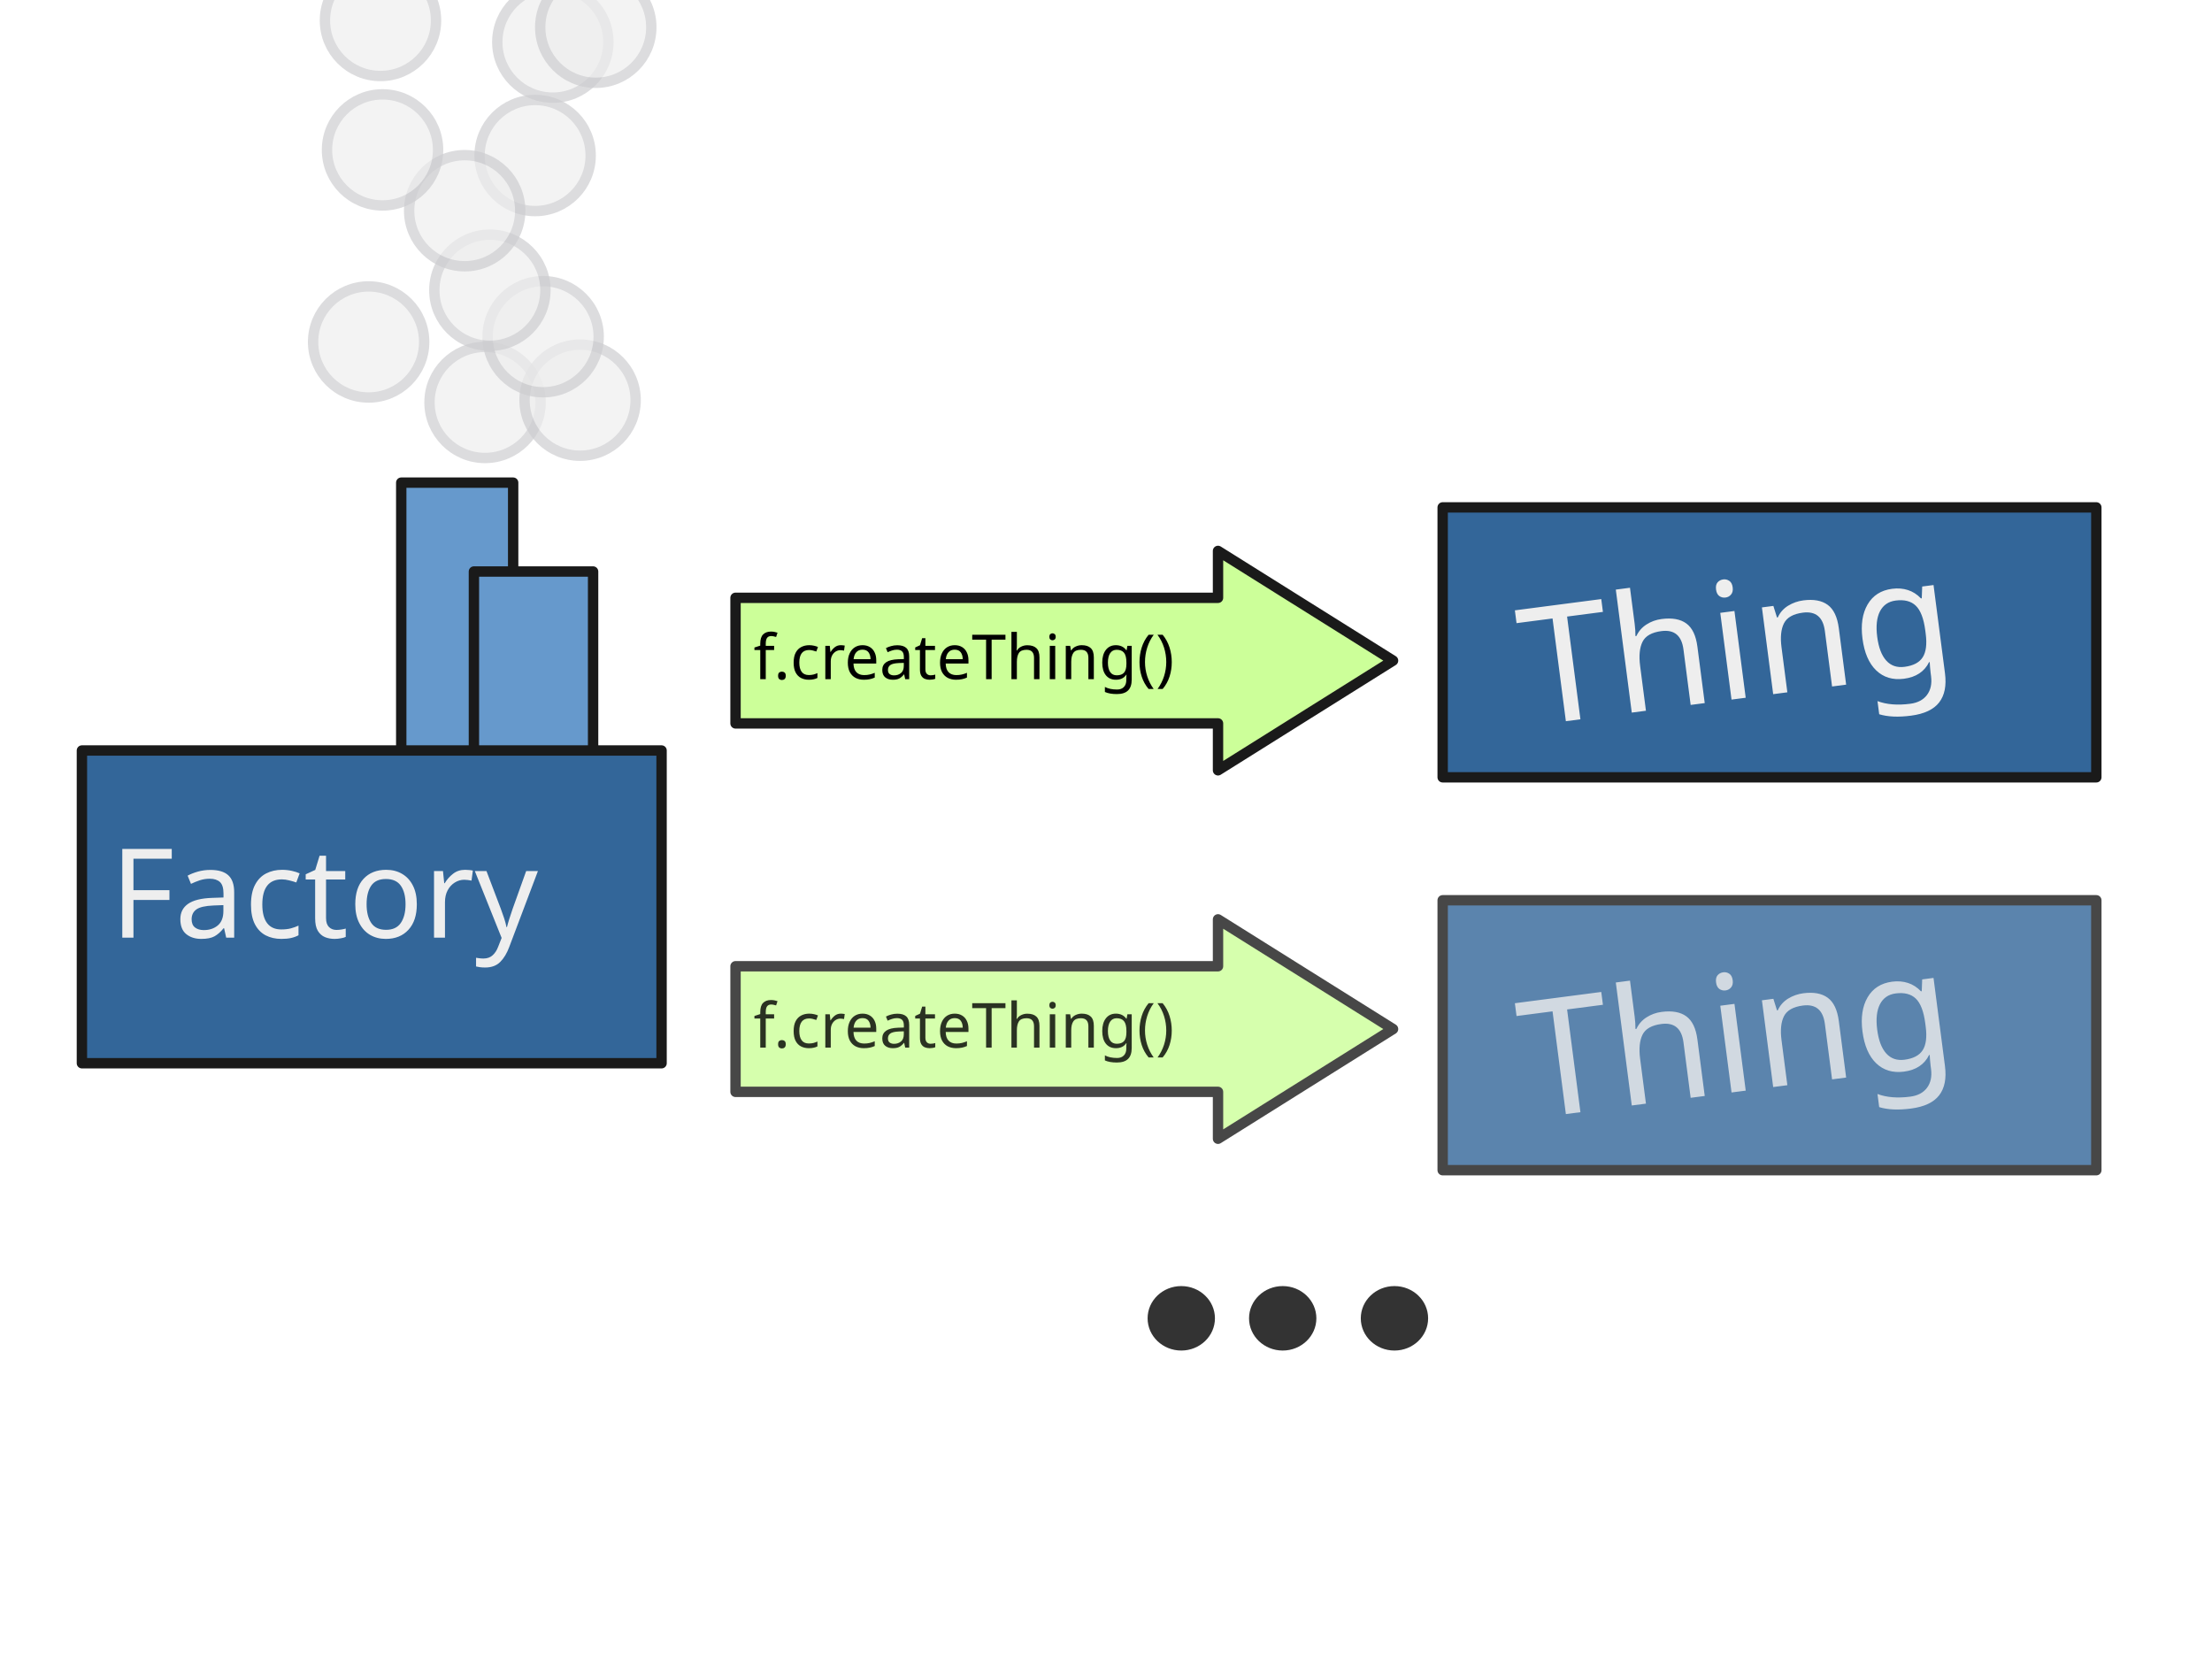
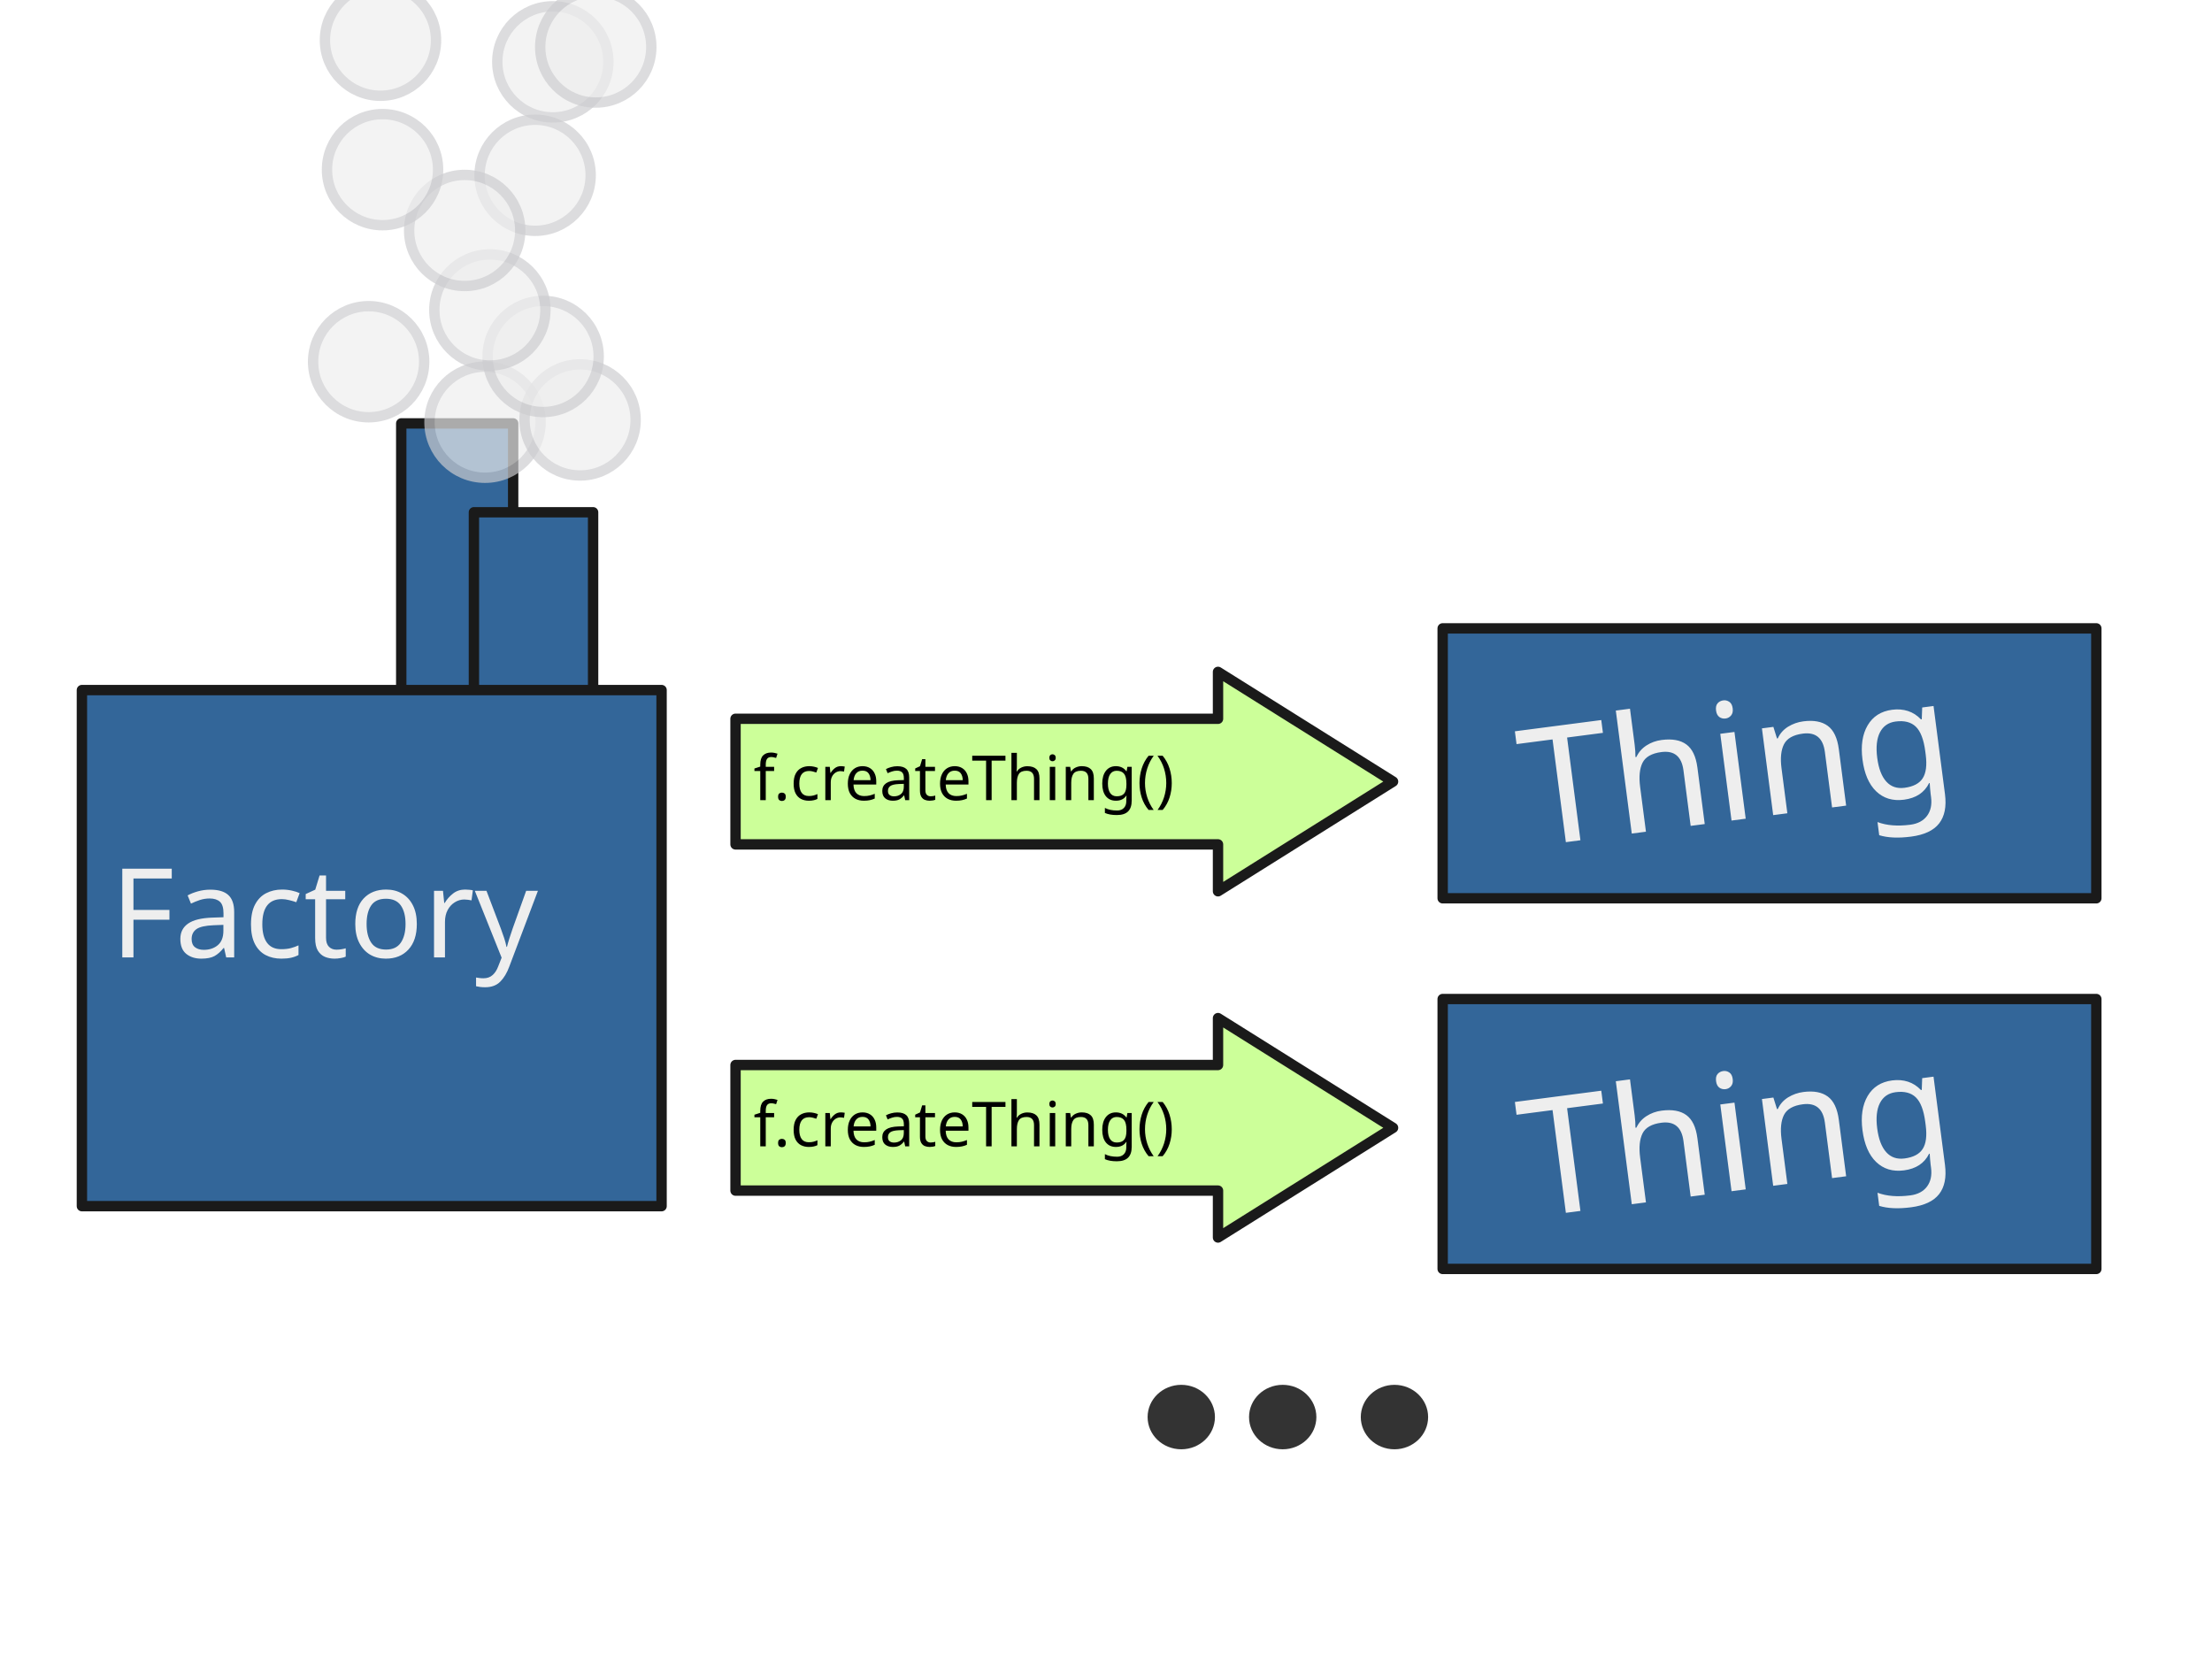
<svg xmlns="http://www.w3.org/2000/svg" width="640" height="480" id="svg2" version="1.1">
  <defs id="defs4" />
  <g id="layer1" transform="translate(0,-572.3622)">
-     <rect y="712.006" x="116.091" height="91.473" width="32.381" id="rect3015" style="fill:#6699cc;fill-opacity:1;stroke:#1a1a1a;stroke-width:3;stroke-linecap:round;stroke-linejoin:round;stroke-miterlimit:4;stroke-opacity:1;stroke-dasharray:none" />
-     <rect style="fill:#6699cc;fill-opacity:1;stroke:#1a1a1a;stroke-width:3;stroke-linecap:round;stroke-linejoin:round;stroke-miterlimit:4;stroke-opacity:1;stroke-dasharray:none" id="rect3013" width="34.484" height="69.132" x="137.118" y="737.719" />
-     <rect style="fill:#336699;fill-opacity:1;stroke:#1a1a1a;stroke-width:3;stroke-linecap:round;stroke-linejoin:round;stroke-miterlimit:4;stroke-opacity:1;stroke-dasharray:none" id="rect2991" width="167.713" height="90.484" x="23.699" y="789.505" />
-     <path style="fill:#ccff99;fill-opacity:1;stroke:#1a1a1a;stroke-width:3;stroke-linecap:round;stroke-linejoin:round;stroke-miterlimit:4;stroke-opacity:1;stroke-dasharray:none" d="m 352.409,731.759 0,13.567 -139.597,0 0,36.343 139.597,0 0,13.567 50.645,-31.739 -50.645,-31.739 z" id="rect3003" />
-     <text xml:space="preserve" style="font-size:35.921px;font-style:normal;font-variant:normal;font-weight:normal;font-stretch:normal;line-height:125%;letter-spacing:0px;word-spacing:0px;fill:#eeeeee;fill-opacity:1;stroke:none;font-family:Droid Sans Mono;-inkscape-font-specification:Droid Sans Mono" x="31.941" y="842.656" id="text3009" transform="scale(0.9988142,1.001187)">
-       <tspan id="tspan3011" x="31.941" y="842.656">Factory</tspan>
+     <rect y="694.863" x="116.091" height="91.473" width="32.381" id="rect3015" style="fill:#336699;fill-opacity:1;stroke:#1a1a1a;stroke-width:3;stroke-linecap:round;stroke-linejoin:round;stroke-miterlimit:4;stroke-opacity:1;stroke-dasharray:none" />
+     <rect style="fill:#336699;fill-opacity:1;stroke:#1a1a1a;stroke-width:3;stroke-linecap:round;stroke-linejoin:round;stroke-miterlimit:4;stroke-opacity:1;stroke-dasharray:none" id="rect3013" width="34.484" height="69.132" x="137.118" y="720.577" />
+     <rect style="fill:#336699;fill-opacity:1;stroke:#1a1a1a;stroke-width:3;stroke-linecap:round;stroke-linejoin:round;stroke-miterlimit:4;stroke-opacity:1;stroke-dasharray:none" id="rect2991" width="167.713" height="149.323" x="23.699" y="772.019" />
+     <path style="fill:#ccff99;fill-opacity:1;stroke:#1a1a1a;stroke-width:3;stroke-linecap:round;stroke-linejoin:round;stroke-miterlimit:4;stroke-opacity:1;stroke-dasharray:none" d="m 352.409,766.759 0,13.567 -139.597,0 0,36.343 139.597,0 0,13.567 50.645,-31.739 -50.645,-31.739 z" id="rect3003" />
+     <text xml:space="preserve" style="font-size:35.921px;font-style:normal;font-variant:normal;font-weight:normal;font-stretch:normal;line-height:125%;letter-spacing:0px;word-spacing:0px;fill:#eeeeee;fill-opacity:1;stroke:none;font-family:Droid Sans Mono;-inkscape-font-specification:Droid Sans Mono" x="31.941" y="848.364" id="text3009" transform="scale(0.9988142,1.001187)">
+       <tspan id="tspan3011" x="31.941" y="848.364">Factory</tspan>
    </text>
-     <rect style="fill:#336699;fill-opacity:1;stroke:#1a1a1a;stroke-width:3;stroke-linecap:round;stroke-linejoin:round;stroke-miterlimit:4;stroke-opacity:1;stroke-dasharray:none" id="rect3017" width="189.123" height="78.094" x="417.408" y="719.167" />
-     <text xml:space="preserve" style="font-size:47.156px;font-style:normal;font-variant:normal;font-weight:normal;font-stretch:normal;line-height:125%;letter-spacing:0px;word-spacing:0px;fill:#eeeeee;fill-opacity:1;stroke:none;font-family:Droid Sans Mono;-inkscape-font-specification:Droid Sans Mono" x="338.189" y="832.092" id="text3019" transform="matrix(0.9904691,-0.1291501,0.128844,0.9928223,0,0)">
-       <tspan id="tspan3021" x="338.189" y="832.092">Thing</tspan>
+     <rect style="fill:#336699;fill-opacity:1;stroke:#1a1a1a;stroke-width:3;stroke-linecap:round;stroke-linejoin:round;stroke-miterlimit:4;stroke-opacity:1;stroke-dasharray:none" id="rect3017" width="189.123" height="78.094" x="417.408" y="754.167" />
+     <text xml:space="preserve" style="font-size:47.156px;font-style:normal;font-variant:normal;font-weight:normal;font-stretch:normal;line-height:125%;letter-spacing:0px;word-spacing:0px;fill:#eeeeee;fill-opacity:1;stroke:none;font-family:Droid Sans Mono;-inkscape-font-specification:Droid Sans Mono" x="333.679" y="866.759" id="text3019" transform="matrix(0.9904691,-0.1291501,0.128844,0.9928223,0,0)">
+       <tspan id="tspan3021" x="333.679" y="866.759">Thing</tspan>
    </text>
-     <text xml:space="preserve" style="font-size:17.976px;font-style:normal;font-variant:normal;font-weight:normal;font-stretch:normal;line-height:125%;letter-spacing:0px;word-spacing:0px;fill:#000000;fill-opacity:1;stroke:none;font-family:Droid Sans Mono;-inkscape-font-specification:Droid Sans Mono" x="218.275" y="767.952" id="text3023" transform="scale(0.9988142,1.001187)">
-       <tspan id="tspan3025" x="218.275" y="767.952">f.createThing()</tspan>
+     <text xml:space="preserve" style="font-size:17.976px;font-style:normal;font-variant:normal;font-weight:normal;font-stretch:normal;line-height:125%;letter-spacing:0px;word-spacing:0px;fill:#000000;fill-opacity:1;stroke:none;font-family:Droid Sans Mono;-inkscape-font-specification:Droid Sans Mono" x="218.275" y="802.911" id="text3023" transform="scale(0.9988142,1.001187)">
+       <tspan id="tspan3025" x="218.275" y="802.911">f.createThing()</tspan>
    </text>
-     <path id="path3811" d="m 352.409,838.361 0,13.567 -139.597,0 0,36.343 139.597,0 0,13.567 50.645,-31.739 -50.645,-31.739 z" style="fill:#ccff99;fill-opacity:1;stroke:#1a1a1a;stroke-width:3;stroke-linecap:round;stroke-linejoin:round;stroke-miterlimit:4;stroke-opacity:1;stroke-dasharray:none;opacity:0.802" />
-     <rect y="832.84" x="417.408" height="78.094" width="189.123" id="rect3813" style="fill:#336699;fill-opacity:1;stroke:#1a1a1a;stroke-width:3;stroke-linecap:round;stroke-linejoin:round;stroke-miterlimit:4;stroke-opacity:1;stroke-dasharray:none;opacity:0.802" />
-     <text transform="matrix(0.9904691,-0.1291501,0.128844,0.9928223,0,0)" id="text3815" y="944.682" x="323.543" style="font-size:47.156px;font-style:normal;font-variant:normal;font-weight:normal;font-stretch:normal;line-height:125%;letter-spacing:0px;word-spacing:0px;fill:#eeeeee;fill-opacity:1;stroke:none;font-family:Droid Sans Mono;-inkscape-font-specification:Droid Sans Mono;opacity:0.802" xml:space="preserve">
-       <tspan y="944.682" x="323.543" id="tspan3817">Thing</tspan>
+     <path id="path3811" d="m 352.409,866.932 0,13.567 -139.597,0 0,36.343 139.597,0 0,13.567 50.645,-31.739 -50.645,-31.739 z" style="fill:#ccff99;fill-opacity:1;stroke:#1a1a1a;stroke-width:3;stroke-linecap:round;stroke-linejoin:round;stroke-miterlimit:4;stroke-opacity:1;stroke-dasharray:none" />
+     <rect y="861.411" x="417.408" height="78.094" width="189.123" id="rect3813" style="fill:#336699;fill-opacity:1;stroke:#1a1a1a;stroke-width:3;stroke-linecap:round;stroke-linejoin:round;stroke-miterlimit:4;stroke-opacity:1;stroke-dasharray:none" />
+     <text transform="matrix(0.9904691,-0.1291501,0.128844,0.9928223,0,0)" id="text3815" y="972.981" x="319.862" style="font-size:47.156px;font-style:normal;font-variant:normal;font-weight:normal;font-stretch:normal;line-height:125%;letter-spacing:0px;word-spacing:0px;fill:#eeeeee;fill-opacity:1;stroke:none;font-family:Droid Sans Mono;-inkscape-font-specification:Droid Sans Mono" xml:space="preserve">
+       <tspan y="972.981" x="319.862" id="tspan3817">Thing</tspan>
    </text>
-     <text transform="scale(0.9988142,1.001187)" id="text3819" y="874.428" x="218.275" style="font-size:17.976px;font-style:normal;font-variant:normal;font-weight:normal;font-stretch:normal;line-height:125%;letter-spacing:0px;word-spacing:0px;fill:#000000;fill-opacity:1;stroke:none;font-family:Droid Sans Mono;-inkscape-font-specification:Droid Sans Mono;opacity:0.802" xml:space="preserve">
-       <tspan y="874.428" x="218.275" id="tspan3821">f.createThing()</tspan>
+     <text transform="scale(0.9988142,1.001187)" id="text3819" y="902.965" x="218.275" style="font-size:17.976px;font-style:normal;font-variant:normal;font-weight:normal;font-stretch:normal;line-height:125%;letter-spacing:0px;word-spacing:0px;fill:#000000;fill-opacity:1;stroke:none;font-family:Droid Sans Mono;-inkscape-font-specification:Droid Sans Mono" xml:space="preserve">
+       <tspan y="902.965" x="218.275" id="tspan3821">f.createThing()</tspan>
    </text>
-     <path transform="translate(-250.8421,615.9459)" d="m 373.571,55.357 c 0,8.876 -7.195,16.071 -16.071,16.071 -8.876,0 -16.071,-7.195 -16.071,-16.071 0,-8.876 7.195,-16.071 16.071,-16.071 8.876,0 16.071,7.195 16.071,16.071 z" id="use3993" style="fill:#eeeeee;fill-opacity:1;stroke:#cccccf;stroke-width:3;stroke-linecap:round;stroke-linejoin:round;stroke-miterlimit:4;stroke-opacity:1;stroke-dasharray:none;opacity:0.685" />
-     <path transform="translate(-247.4138,522.9264)" d="m 373.571,55.357 c 0,8.876 -7.195,16.071 -16.071,16.071 -8.876,0 -16.071,-7.195 -16.071,-16.071 0,-8.876 7.195,-16.071 16.071,-16.071 8.876,0 16.071,7.195 16.071,16.071 z" id="use3995" style="fill:#eeeeee;fill-opacity:1;stroke:#cccccf;stroke-width:3;stroke-linecap:round;stroke-linejoin:round;stroke-miterlimit:4;stroke-opacity:1;stroke-dasharray:none;opacity:0.685" />
-     <path transform="translate(-228.5976,471.1115)" d="m 373.571,55.357 c 0,8.876 -7.195,16.071 -16.071,16.071 -8.876,0 -16.071,-7.195 -16.071,-16.071 0,-8.876 7.195,-16.071 16.071,-16.071 8.876,0 16.071,7.195 16.071,16.071 z" id="use3997" style="fill:#eeeeee;fill-opacity:1;stroke:#cccccf;stroke-width:3;stroke-linecap:round;stroke-linejoin:round;stroke-miterlimit:4;stroke-opacity:1;stroke-dasharray:none;opacity:0.685" />
-     <path transform="translate(-217.1608,633.4445)" d="m 373.571,55.357 c 0,8.876 -7.195,16.071 -16.071,16.071 -8.876,0 -16.071,-7.195 -16.071,-16.071 0,-8.876 7.195,-16.071 16.071,-16.071 8.876,0 16.071,7.195 16.071,16.071 z" id="use4015" style="fill:#eeeeee;fill-opacity:1;stroke:#cccccf;stroke-width:3;stroke-linecap:round;stroke-linejoin:round;stroke-miterlimit:4;stroke-opacity:1;stroke-dasharray:none;opacity:0.685" />
-     <path transform="translate(-189.6616,632.7877)" d="m 373.571,55.357 c 0,8.876 -7.195,16.071 -16.071,16.071 -8.876,0 -16.071,-7.195 -16.071,-16.071 0,-8.876 7.195,-16.071 16.071,-16.071 8.876,0 16.071,7.195 16.071,16.071 z" id="use4017" style="fill:#eeeeee;fill-opacity:1;stroke:#cccccf;stroke-width:3;stroke-linecap:round;stroke-linejoin:round;stroke-miterlimit:4;stroke-opacity:1;stroke-dasharray:none;opacity:0.685" />
-     <path transform="translate(-200.3551,614.4265)" d="m 373.571,55.357 c 0,8.876 -7.195,16.071 -16.071,16.071 -8.876,0 -16.071,-7.195 -16.071,-16.071 0,-8.876 7.195,-16.071 16.071,-16.071 8.876,0 16.071,7.195 16.071,16.071 z" id="use4019" style="fill:#eeeeee;fill-opacity:1;stroke:#cccccf;stroke-width:3;stroke-linecap:round;stroke-linejoin:round;stroke-miterlimit:4;stroke-opacity:1;stroke-dasharray:none;opacity:0.685" />
-     <path transform="translate(-202.6721,562.0035)" d="m 373.571,55.357 c 0,8.876 -7.195,16.071 -16.071,16.071 -8.876,0 -16.071,-7.195 -16.071,-16.071 0,-8.876 7.195,-16.071 16.071,-16.071 8.876,0 16.071,7.195 16.071,16.071 z" id="use4021" style="opacity:0.685;fill:#eeeeee;fill-opacity:1;stroke:#cccccf;stroke-width:3;stroke-linecap:round;stroke-linejoin:round;stroke-miterlimit:4;stroke-opacity:1;stroke-dasharray:none" />
-     <path transform="translate(-215.7637,600.9719)" d="m 373.571,55.357 c 0,8.876 -7.195,16.071 -16.071,16.071 -8.876,0 -16.071,-7.195 -16.071,-16.071 0,-8.876 7.195,-16.071 16.071,-16.071 8.876,0 16.071,7.195 16.071,16.071 z" id="use4023" style="fill:#eeeeee;fill-opacity:1;stroke:#cccccf;stroke-width:3;stroke-linecap:round;stroke-linejoin:round;stroke-miterlimit:4;stroke-opacity:1;stroke-dasharray:none;opacity:0.685" />
-     <path transform="translate(-223.0532,577.9699)" d="m 373.571,55.357 c 0,8.876 -7.195,16.071 -16.071,16.071 -8.876,0 -16.071,-7.195 -16.071,-16.071 0,-8.876 7.195,-16.071 16.071,-16.071 8.876,0 16.071,7.195 16.071,16.071 z" id="use4025" style="opacity:0.685;fill:#eeeeee;fill-opacity:1;stroke:#cccccf;stroke-width:3;stroke-linecap:round;stroke-linejoin:round;stroke-miterlimit:4;stroke-opacity:1;stroke-dasharray:none" />
-     <path transform="translate(-197.5467,529.1847)" d="m 373.571,55.357 c 0,8.876 -7.195,16.071 -16.071,16.071 -8.876,0 -16.071,-7.195 -16.071,-16.071 0,-8.876 7.195,-16.071 16.071,-16.071 8.876,0 16.071,7.195 16.071,16.071 z" id="use4027" style="fill:#eeeeee;fill-opacity:1;stroke:#cccccf;stroke-width:3;stroke-linecap:round;stroke-linejoin:round;stroke-miterlimit:4;stroke-opacity:1;stroke-dasharray:none;opacity:0.685" />
-     <path transform="translate(-246.8205,560.3783)" d="m 373.571,55.357 c 0,8.876 -7.195,16.071 -16.071,16.071 -8.876,0 -16.071,-7.195 -16.071,-16.071 0,-8.876 7.195,-16.071 16.071,-16.071 8.876,0 16.071,7.195 16.071,16.071 z" id="use4029" style="opacity:0.685;fill:#eeeeee;fill-opacity:1;stroke:#cccccf;stroke-width:3;stroke-linecap:round;stroke-linejoin:round;stroke-miterlimit:4;stroke-opacity:1;stroke-dasharray:none" />
-     <path transform="translate(-185.1276,524.8903)" d="m 373.571,55.357 c 0,8.876 -7.195,16.071 -16.071,16.071 -8.876,0 -16.071,-7.195 -16.071,-16.071 0,-8.876 7.195,-16.071 16.071,-16.071 8.876,0 16.071,7.195 16.071,16.071 z" id="use4031" style="fill:#eeeeee;fill-opacity:1;stroke:#cccccf;stroke-width:3;stroke-linecap:round;stroke-linejoin:round;stroke-miterlimit:4;stroke-opacity:1;stroke-dasharray:none;opacity:0.685" />
-     <g id="g4962" transform="translate(87.85714,-113.5714)" style="fill:#333333;stroke:#333333">
+     <path transform="translate(-250.8421,621.6602)" d="m 373.571,55.357 a 16.071,16.071 0 1 1 -32.143,0 16.071,16.071 0 1 1 32.143,0 z" id="use3993" style="opacity:0.685;fill:#eeeeee;fill-opacity:1;stroke:#cccccf;stroke-width:3;stroke-linecap:round;stroke-linejoin:round;stroke-miterlimit:4;stroke-opacity:1;stroke-dasharray:none" />
+     <path transform="translate(-247.4138,528.6407)" d="m 373.571,55.357 a 16.071,16.071 0 1 1 -32.143,0 16.071,16.071 0 1 1 32.143,0 z" id="use3995" style="opacity:0.685;fill:#eeeeee;fill-opacity:1;stroke:#cccccf;stroke-width:3;stroke-linecap:round;stroke-linejoin:round;stroke-miterlimit:4;stroke-opacity:1;stroke-dasharray:none" />
+     <path transform="translate(-228.5976,476.8258)" d="m 373.571,55.357 a 16.071,16.071 0 1 1 -32.143,0 16.071,16.071 0 1 1 32.143,0 z" id="use3997" style="opacity:0.685;fill:#eeeeee;fill-opacity:1;stroke:#cccccf;stroke-width:3;stroke-linecap:round;stroke-linejoin:round;stroke-miterlimit:4;stroke-opacity:1;stroke-dasharray:none" />
+     <path transform="translate(-217.1608,639.1588)" d="m 373.571,55.357 a 16.071,16.071 0 1 1 -32.143,0 16.071,16.071 0 1 1 32.143,0 z" id="use4015" style="opacity:0.685;fill:#eeeeee;fill-opacity:1;stroke:#cccccf;stroke-width:3;stroke-linecap:round;stroke-linejoin:round;stroke-miterlimit:4;stroke-opacity:1;stroke-dasharray:none" />
+     <path transform="translate(-189.6616,638.502)" d="m 373.571,55.357 a 16.071,16.071 0 1 1 -32.143,0 16.071,16.071 0 1 1 32.143,0 z" id="use4017" style="opacity:0.685;fill:#eeeeee;fill-opacity:1;stroke:#cccccf;stroke-width:3;stroke-linecap:round;stroke-linejoin:round;stroke-miterlimit:4;stroke-opacity:1;stroke-dasharray:none" />
+     <path transform="translate(-200.3551,620.1408)" d="m 373.571,55.357 a 16.071,16.071 0 1 1 -32.143,0 16.071,16.071 0 1 1 32.143,0 z" id="use4019" style="opacity:0.685;fill:#eeeeee;fill-opacity:1;stroke:#cccccf;stroke-width:3;stroke-linecap:round;stroke-linejoin:round;stroke-miterlimit:4;stroke-opacity:1;stroke-dasharray:none" />
+     <path transform="translate(-202.6721,567.7178)" d="m 373.571,55.357 a 16.071,16.071 0 1 1 -32.143,0 16.071,16.071 0 1 1 32.143,0 z" id="use4021" style="opacity:0.685;fill:#eeeeee;fill-opacity:1;stroke:#cccccf;stroke-width:3;stroke-linecap:round;stroke-linejoin:round;stroke-miterlimit:4;stroke-opacity:1;stroke-dasharray:none" />
+     <path transform="translate(-215.7637,606.6862)" d="m 373.571,55.357 a 16.071,16.071 0 1 1 -32.143,0 16.071,16.071 0 1 1 32.143,0 z" id="use4023" style="opacity:0.685;fill:#eeeeee;fill-opacity:1;stroke:#cccccf;stroke-width:3;stroke-linecap:round;stroke-linejoin:round;stroke-miterlimit:4;stroke-opacity:1;stroke-dasharray:none" />
+     <path transform="translate(-223.0532,583.6842)" d="m 373.571,55.357 a 16.071,16.071 0 1 1 -32.143,0 16.071,16.071 0 1 1 32.143,0 z" id="use4025" style="opacity:0.685;fill:#eeeeee;fill-opacity:1;stroke:#cccccf;stroke-width:3;stroke-linecap:round;stroke-linejoin:round;stroke-miterlimit:4;stroke-opacity:1;stroke-dasharray:none" />
+     <path transform="translate(-197.5467,534.899)" d="m 373.571,55.357 a 16.071,16.071 0 1 1 -32.143,0 16.071,16.071 0 1 1 32.143,0 z" id="use4027" style="opacity:0.685;fill:#eeeeee;fill-opacity:1;stroke:#cccccf;stroke-width:3;stroke-linecap:round;stroke-linejoin:round;stroke-miterlimit:4;stroke-opacity:1;stroke-dasharray:none" />
+     <path transform="translate(-246.8205,566.0926)" d="m 373.571,55.357 a 16.071,16.071 0 1 1 -32.143,0 16.071,16.071 0 1 1 32.143,0 z" id="use4029" style="opacity:0.685;fill:#eeeeee;fill-opacity:1;stroke:#cccccf;stroke-width:3;stroke-linecap:round;stroke-linejoin:round;stroke-miterlimit:4;stroke-opacity:1;stroke-dasharray:none" />
+     <path transform="translate(-185.1276,530.6046)" d="m 373.571,55.357 a 16.071,16.071 0 1 1 -32.143,0 16.071,16.071 0 1 1 32.143,0 z" id="use4031" style="opacity:0.685;fill:#eeeeee;fill-opacity:1;stroke:#cccccf;stroke-width:3;stroke-linecap:round;stroke-linejoin:round;stroke-miterlimit:4;stroke-opacity:1;stroke-dasharray:none" />
+     <g id="g4962" transform="translate(87.85714,-85)" style="fill:#333333;stroke:#333333">
      <path transform="matrix(0.6963906,0,0,0.6666667,75.596,812.3622)" d="m 267.857,382.5 c 0,6.509 -5.277,11.786 -11.786,11.786 -6.509,0 -11.786,-5.277 -11.786,-11.786 0,-6.509 5.277,-11.786 11.786,-11.786 6.509,0 11.786,5.277 11.786,11.786 z" id="path4420" style="fill:#333333;fill-opacity:1;stroke:#333333;stroke-width:4.403;stroke-linecap:round;stroke-linejoin:round;stroke-miterlimit:4;stroke-opacity:1;stroke-dasharray:none" />
      <path style="fill:#333333;fill-opacity:1;stroke:#333333;stroke-width:4.403;stroke-linecap:round;stroke-linejoin:round;stroke-miterlimit:4;stroke-opacity:1;stroke-dasharray:none" id="path4422" d="m 267.857,382.5 c 0,6.509 -5.277,11.786 -11.786,11.786 -6.509,0 -11.786,-5.277 -11.786,-11.786 0,-6.509 5.277,-11.786 11.786,-11.786 6.509,0 11.786,5.277 11.786,11.786 z" transform="matrix(0.6963906,0,0,0.6666667,104.9439,812.3622)" />
      <path transform="matrix(0.6963906,0,0,0.6666667,137.2763,812.3622)" d="m 267.857,382.5 c 0,6.509 -5.277,11.786 -11.786,11.786 -6.509,0 -11.786,-5.277 -11.786,-11.786 0,-6.509 5.277,-11.786 11.786,-11.786 6.509,0 11.786,5.277 11.786,11.786 z" id="path4424" style="fill:#333333;fill-opacity:1;stroke:#333333;stroke-width:4.403;stroke-linecap:round;stroke-linejoin:round;stroke-miterlimit:4;stroke-opacity:1;stroke-dasharray:none" />
    </g>
  </g>
</svg>
